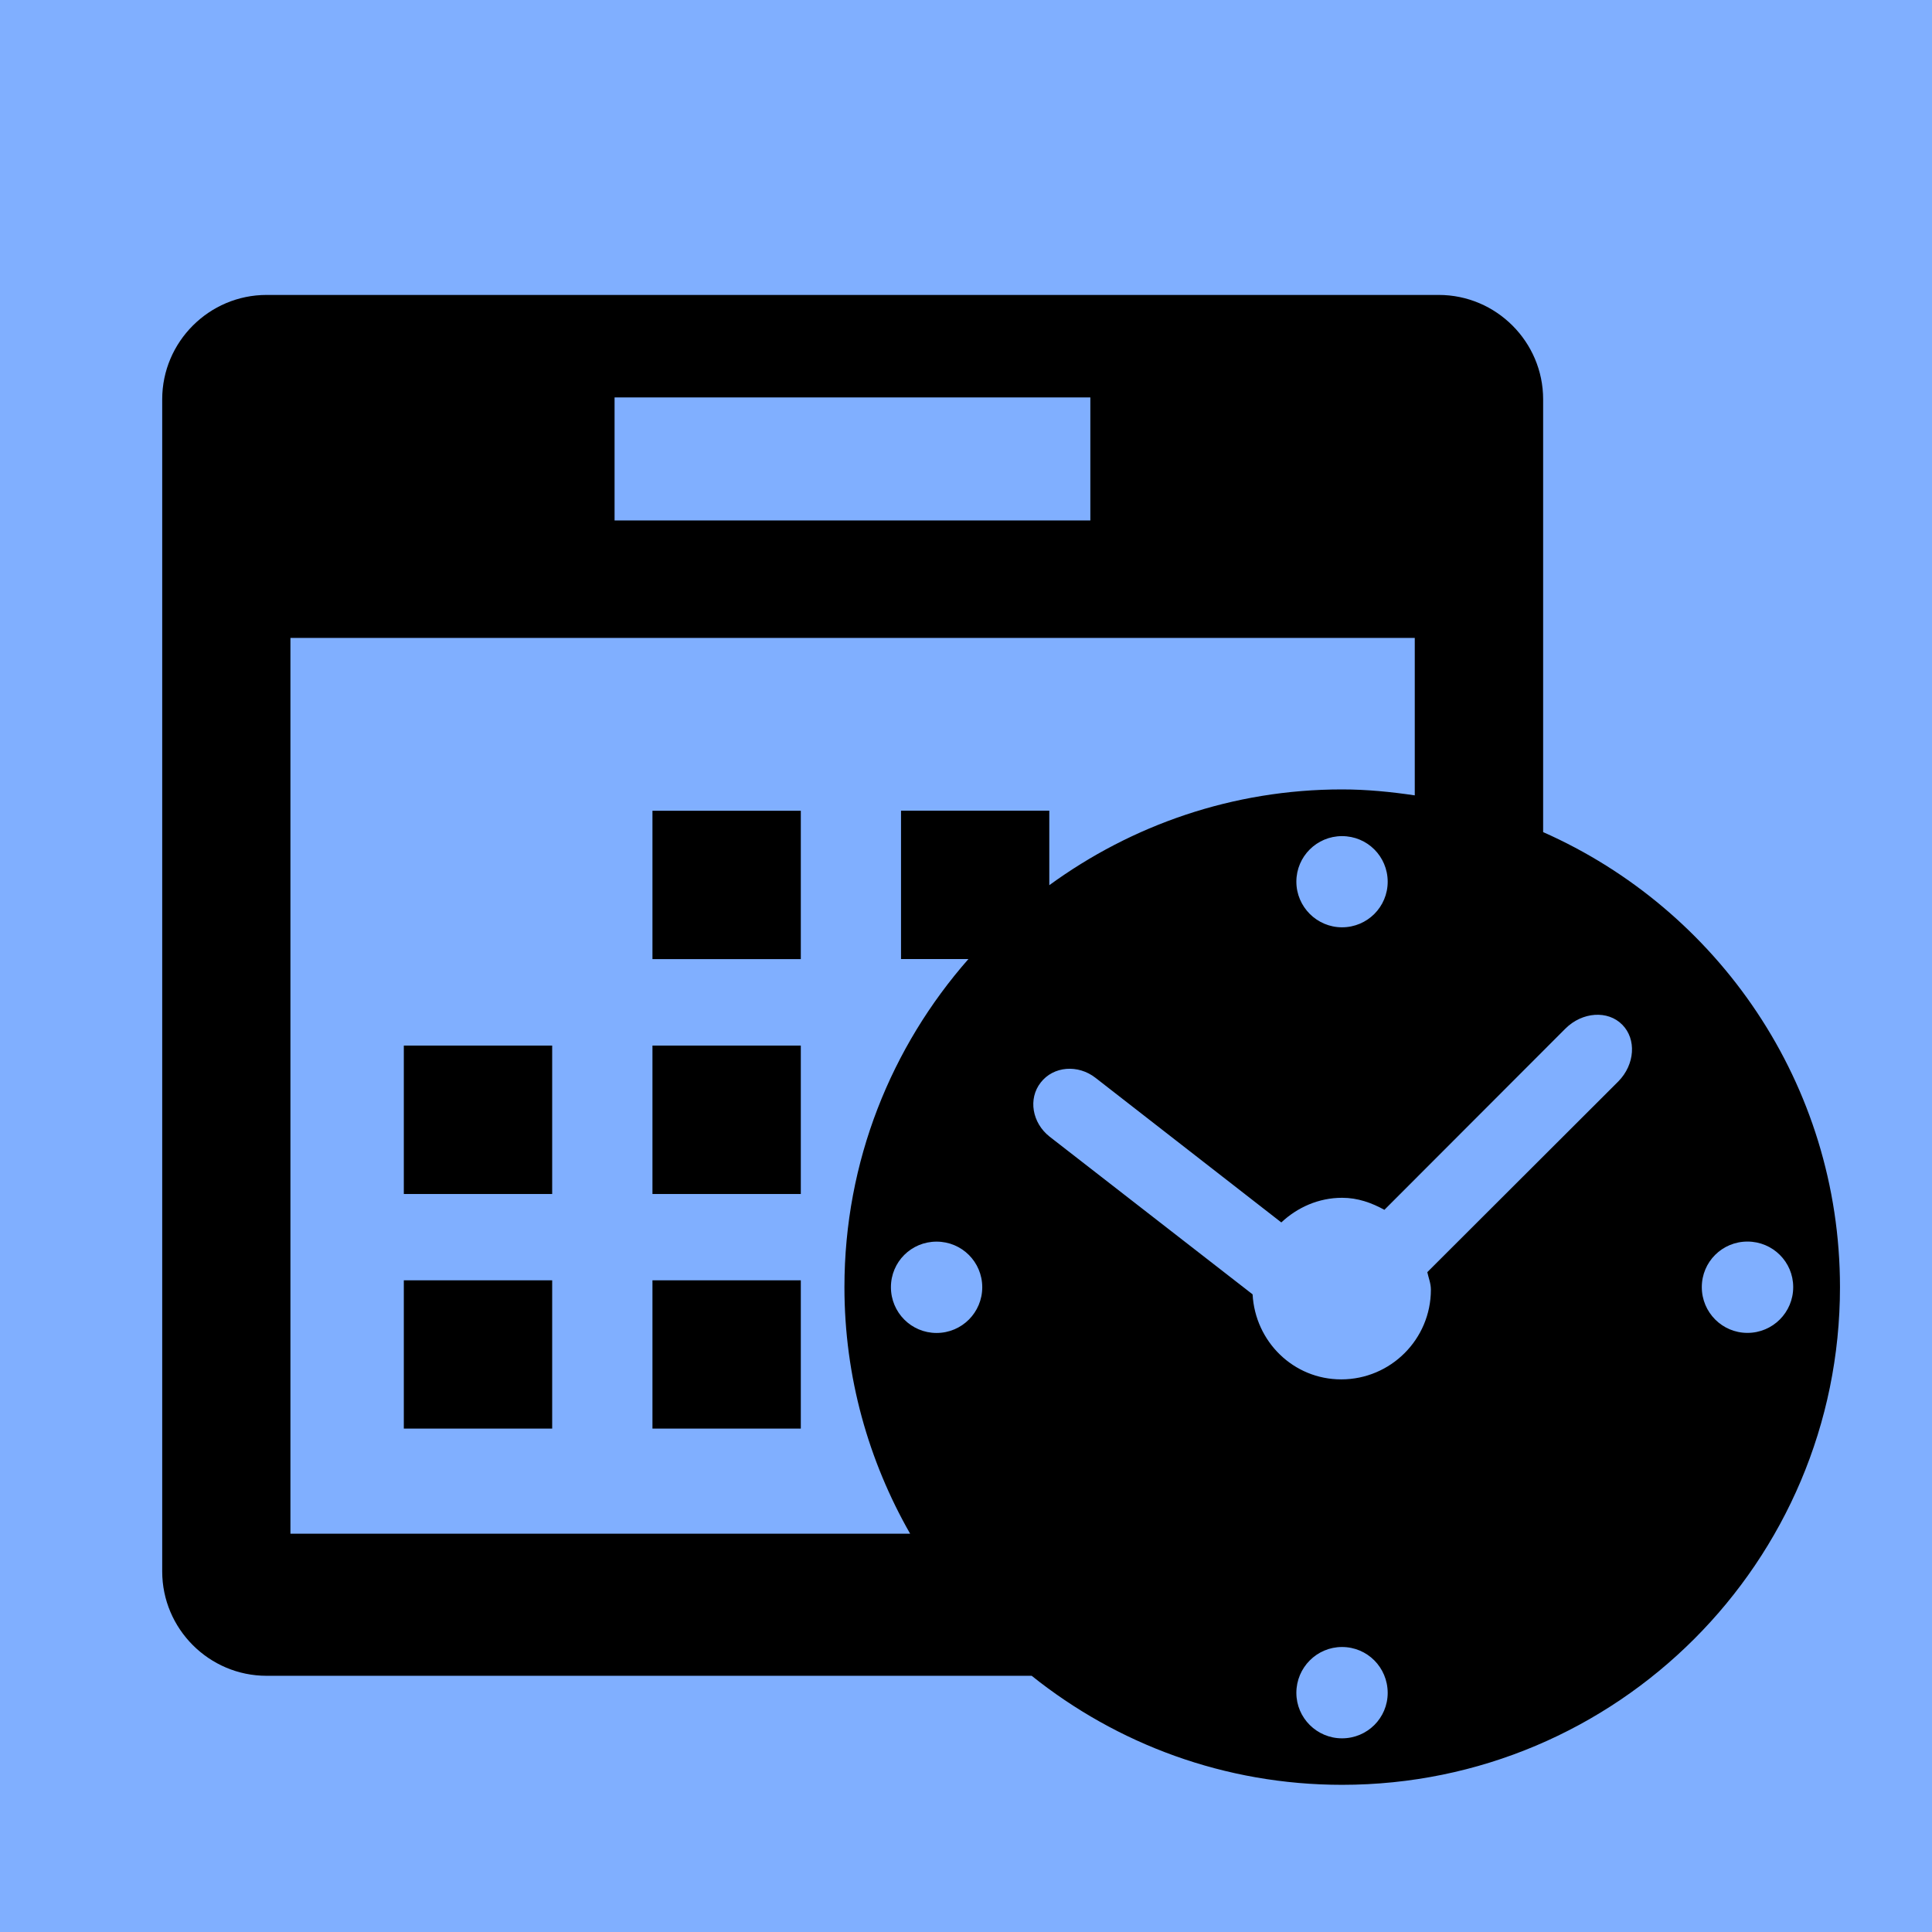
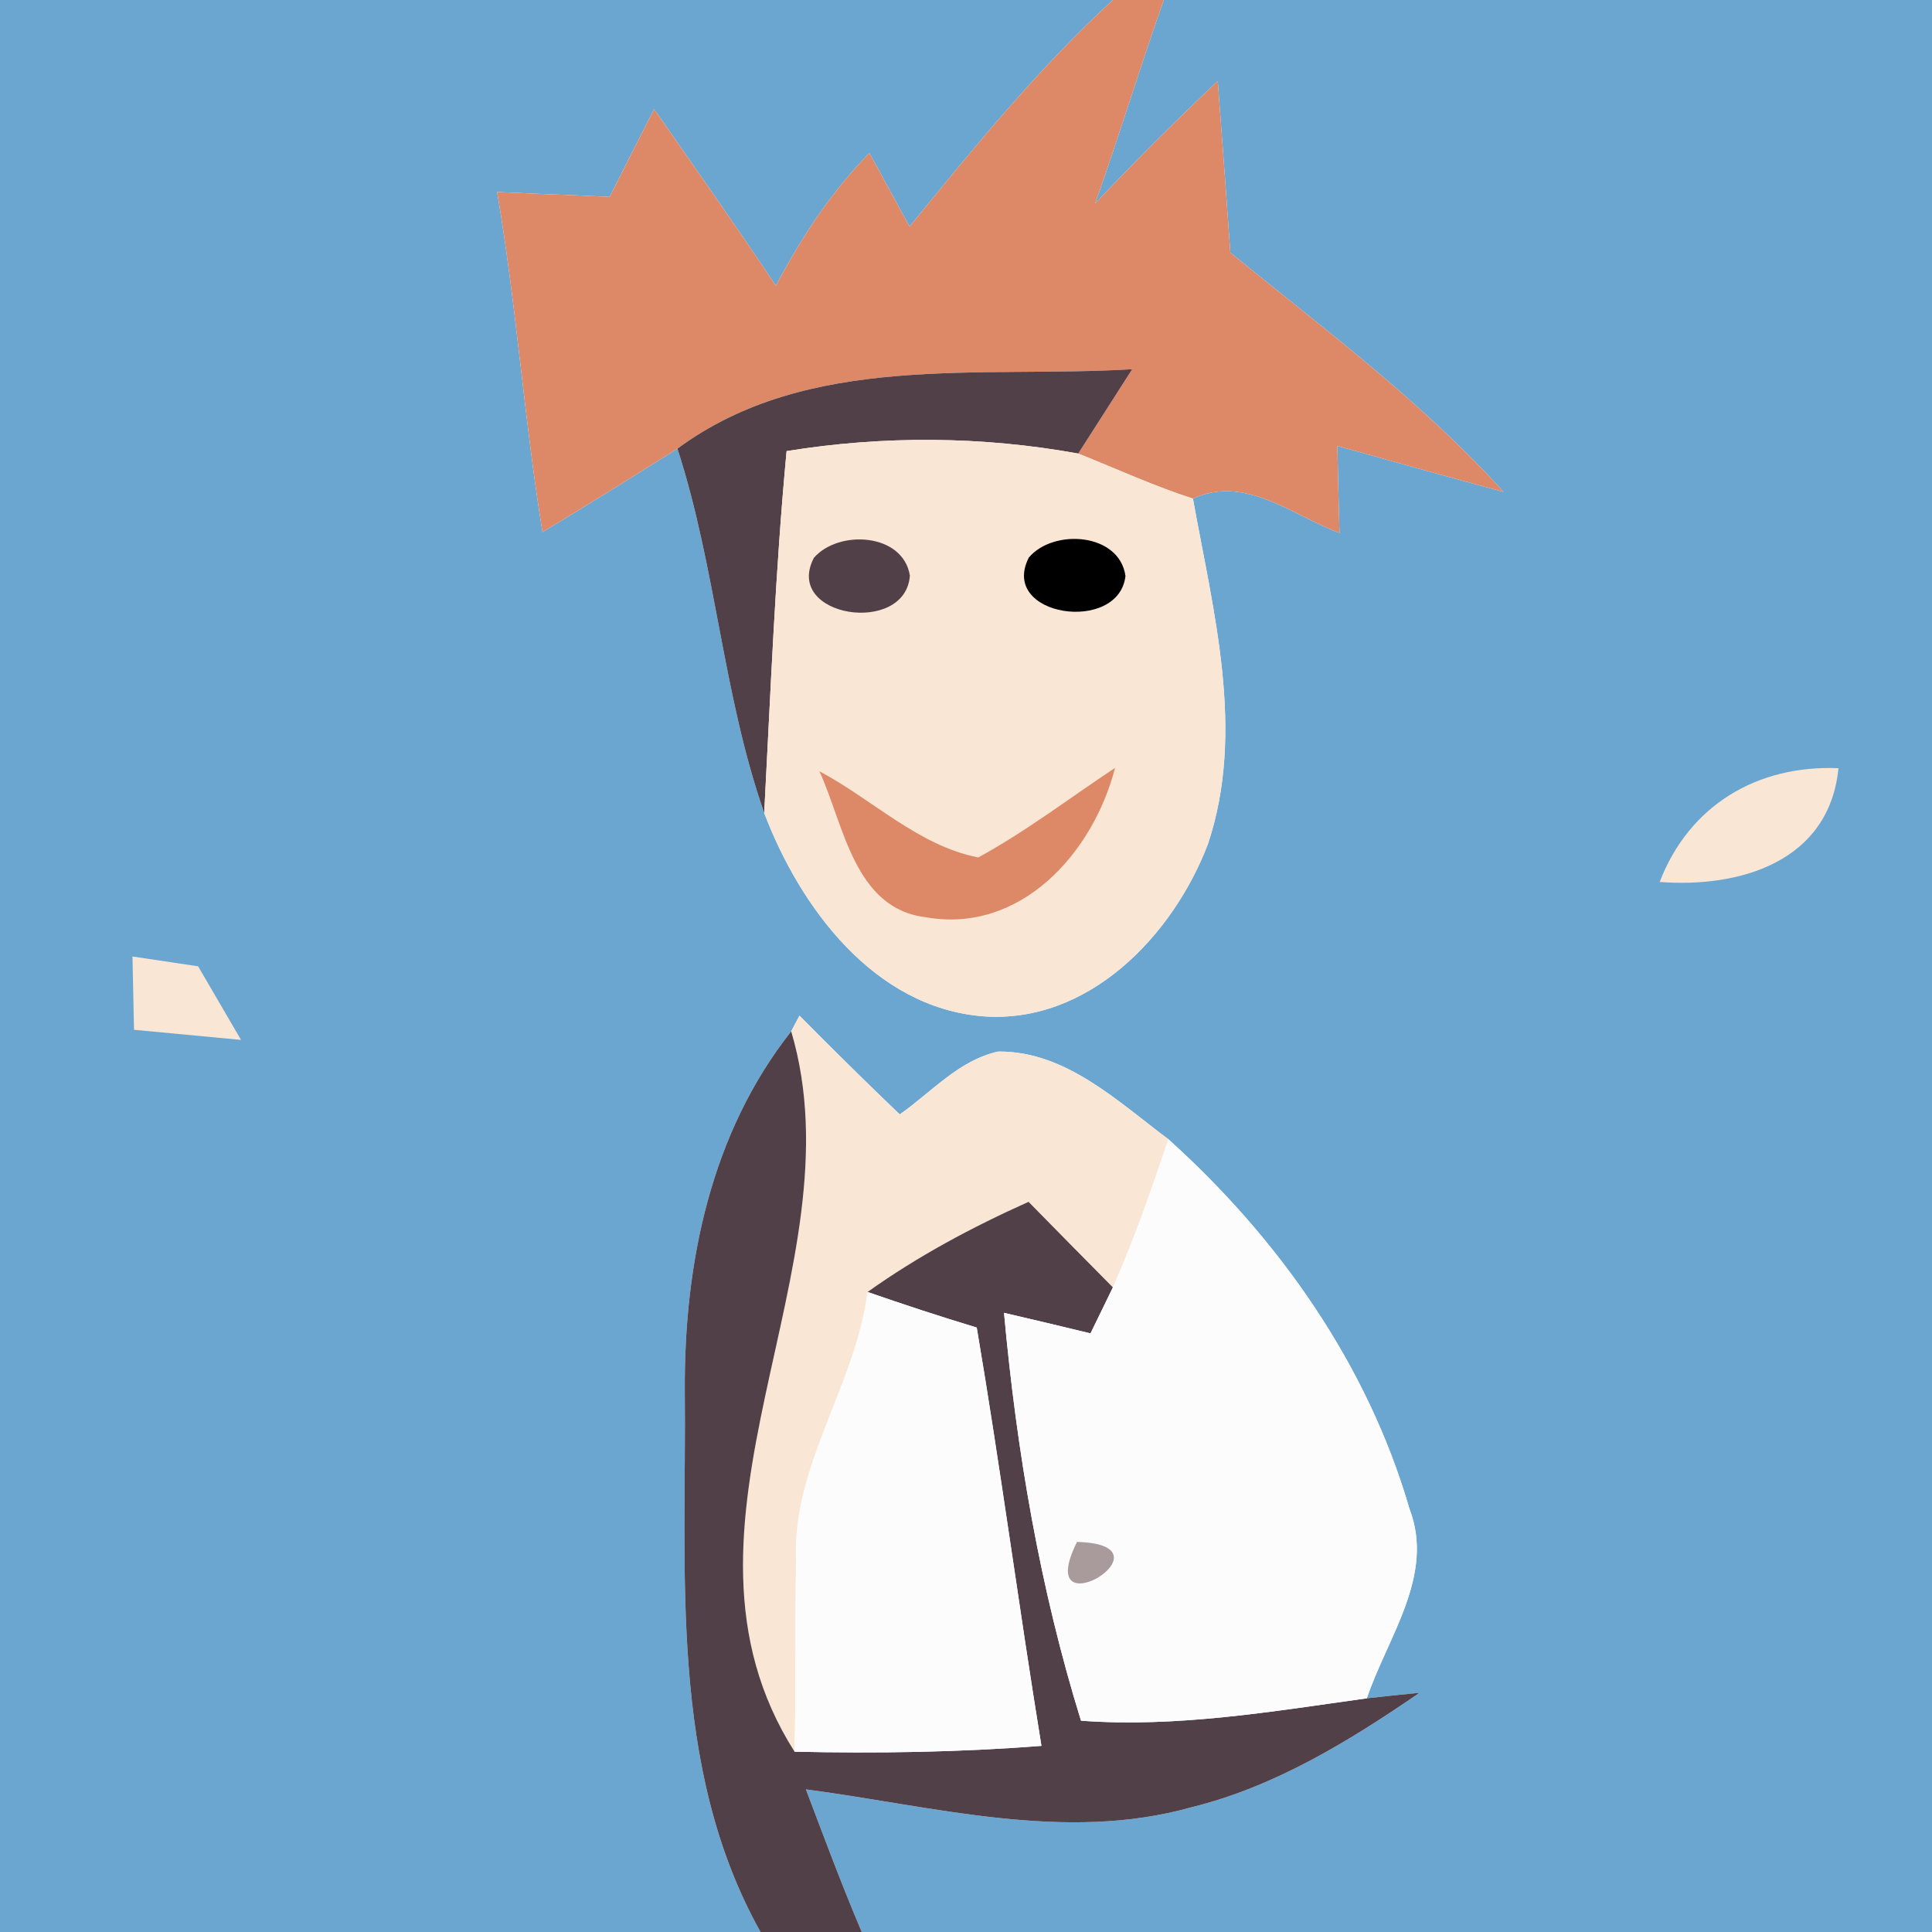
- <svg xmlns="http://www.w3.org/2000/svg" version="1.1" id="Capa_1" x="0px" y="0px" width="26.971" height="26.971" viewBox="0 0 26.971 26.971" enable-background="new 0 0 23.421 20.801" xml:space="preserve">
-   <defs id="defs19" />
-   <rect style="fill:#80afff;fill-opacity:1;stroke:none" id="rect3000" width="26.971" height="26.971" x="4.4408921e-16" y="-8.4711269e-07" />
-   <g id="g3" transform="translate(2.26442,4.117356)" style="fill:#000000;fill-opacity:1">
-     <rect x="3.373" y="10.479" width="2.071" height="2.072" id="rect5" style="fill:#000000;fill-opacity:1" />
-     <rect x="3.373" y="13.756" width="2.071" height="2.07" id="rect7" style="fill:#000000;fill-opacity:1" />
-     <rect x="6.844" y="7.201" width="2.071" height="2.071" id="rect9" style="fill:#000000;fill-opacity:1" />
-     <rect x="6.844" y="10.479" width="2.071" height="2.072" id="rect11" style="fill:#000000;fill-opacity:1" />
-     <rect x="6.844" y="13.756" width="2.071" height="2.07" id="rect13" style="fill:#000000;fill-opacity:1" />
-     <path d="M 19.278,7.499 V 1.457 C 19.278,0.655 18.623,0 17.821,0 H 1.457 C 0.655,0 0,0.655 0,1.457 V 17.82 c 0,0.802 0.655,1.457 1.457,1.457 h 10.681 c 1.188,0.951 2.693,1.522 4.333,1.522 3.838,0 6.951,-3.11 6.951,-6.948 C 23.421,11.014 21.716,8.578 19.278,7.499 z M 6.315,1.431 h 6.642 V 3.148 H 6.315 V 1.431 z M 1.79,4.788 H 17.486 V 6.986 C 17.154,6.937 16.816,6.903 16.47,6.903 c -1.529,0 -2.938,0.5 -4.086,1.337 V 7.2 h -2.07 v 2.071 h 0.941 c -1.075,1.223 -1.731,2.823 -1.731,4.58 0,1.254 0.337,2.427 0.917,3.442 H 1.79 V 4.788 z m 14.043,3.403 c 0,-0.353 0.287,-0.636 0.637,-0.636 0.354,0 0.637,0.283 0.638,0.636 0,0.352 -0.284,0.637 -0.638,0.637 -0.349,0 -0.637,-0.285 -0.637,-0.637 z m -4.385,5.661 c 0,0.353 -0.284,0.639 -0.638,0.639 -0.353,0 -0.637,-0.286 -0.637,-0.639 0,-0.353 0.284,-0.636 0.637,-0.636 0.353,0 0.637,0.283 0.638,0.636 z m 5.022,6.298 c -0.35,0 -0.637,-0.284 -0.637,-0.635 0,-0.354 0.287,-0.64 0.637,-0.64 0.354,0 0.637,0.285 0.638,0.64 0,0.351 -0.284,0.635 -0.638,0.635 z m 3.858,-9.171 -2.667,2.663 c 0.018,0.082 0.05,0.158 0.05,0.245 0,0.691 -0.561,1.252 -1.252,1.252 -0.667,0 -1.201,-0.527 -1.237,-1.187 l -2.833,-2.201 c -0.245,-0.192 -0.303,-0.53 -0.125,-0.756 0.177,-0.229 0.521,-0.257 0.766,-0.065 l 2.593,2.018 c 0.224,-0.21 0.52,-0.344 0.849,-0.344 0.218,0 0.412,0.07 0.59,0.168 l 2.527,-2.53 c 0.236,-0.235 0.593,-0.258 0.793,-0.055 0.201,0.202 0.178,0.556 -0.054,0.792 z m 1.802,3.511 c -0.352,0 -0.637,-0.286 -0.637,-0.639 0,-0.353 0.285,-0.636 0.637,-0.636 0.353,0 0.639,0.283 0.639,0.636 0,0.353 -0.285,0.639 -0.639,0.639 z" id="path15" style="fill:#000000;fill-opacity:1" />
-   </g>
+ <svg xmlns="http://www.w3.org/2000/svg" width="63pt" height="63pt" viewBox="0 0 63 63" version="1.1">
+   <path fill="#6ba6d1" d=" M 0.00 0.00 L 36.29 0.00 C 33.85 2.24 31.75 4.82 29.66 7.39 C 29.33 6.79 28.68 5.59 28.35 4.99 C 27.10 6.26 26.13 7.75 25.30 9.32 C 24.01 7.38 22.66 5.47 21.33 3.56 C 20.84 4.51 20.36 5.47 19.88 6.42 C 18.65 6.36 17.43 6.32 16.21 6.26 C 16.84 9.94 17.09 13.67 17.69 17.35 C 19.17 16.46 20.63 15.55 22.09 14.63 C 23.35 18.51 23.57 22.65 24.92 26.51 C 26.09 29.59 28.50 32.85 32.05 33.14 C 35.49 33.40 38.25 30.51 39.39 27.52 C 40.62 23.84 39.56 19.94 38.90 16.26 C 40.59 15.47 42.15 16.81 43.68 17.38 C 43.65 16.43 43.63 15.48 43.61 14.54 C 45.42 15.05 47.22 15.55 49.03 16.04 C 46.37 13.10 43.18 10.73 40.12 8.24 C 39.99 6.37 39.85 4.51 39.71 2.64 C 38.34 3.94 37.00 5.27 35.71 6.64 C 36.49 4.44 37.17 2.20 37.95 0.00 L 63.00 0.00 L 63.00 63.00 L 28.10 63.00 C 27.45 61.47 26.87 59.91 26.28 58.35 C 30.43 58.89 34.71 60.10 38.86 58.93 C 41.58 58.26 44.00 56.77 46.29 55.20 C 45.86 55.24 45.00 55.33 44.57 55.38 C 45.24 53.39 46.80 51.37 45.96 49.20 C 44.60 44.51 41.70 40.39 38.10 37.15 C 36.45 35.92 34.75 34.27 32.55 34.29 C 31.27 34.57 30.37 35.62 29.34 36.34 C 28.23 35.28 27.15 34.21 26.07 33.12 L 25.80 33.63 C 23.18 36.95 22.31 41.18 22.33 45.33 C 22.39 51.26 21.79 57.62 24.80 63.00 L 0.00 63.00 L 0.00 0.00 Z" />
+   <path fill="#dd8967" d=" M 36.29 0.00 L 37.95 0.00 C 37.17 2.20 36.49 4.44 35.71 6.64 C 37.00 5.27 38.34 3.94 39.71 2.64 C 39.85 4.51 39.99 6.37 40.12 8.24 C 43.18 10.73 46.37 13.10 49.03 16.04 C 47.22 15.55 45.42 15.05 43.61 14.54 C 43.63 15.48 43.65 16.43 43.68 17.38 C 42.15 16.81 40.59 15.47 38.90 16.26 C 37.63 15.85 36.41 15.29 35.16 14.79 C 35.75 13.87 36.33 12.96 36.92 12.04 C 31.94 12.34 26.37 11.47 22.09 14.63 C 20.63 15.55 19.17 16.46 17.69 17.35 C 17.09 13.67 16.84 9.94 16.21 6.26 C 17.43 6.32 18.65 6.36 19.88 6.42 C 20.36 5.47 20.84 4.51 21.33 3.56 C 22.66 5.47 24.01 7.38 25.30 9.32 C 26.13 7.75 27.10 6.26 28.35 4.99 C 28.68 5.59 29.33 6.79 29.66 7.39 C 31.75 4.82 33.85 2.24 36.29 0.00 Z" />
+   <path fill="#524048" d=" M 22.09 14.63 C 26.37 11.47 31.94 12.34 36.92 12.04 C 36.33 12.96 35.75 13.87 35.16 14.79 C 32.02 14.22 28.80 14.20 25.65 14.71 C 25.28 18.63 25.13 22.57 24.92 26.51 C 23.57 22.65 23.35 18.51 22.09 14.63 Z" />
+   <path fill="#fae6d5" d=" M 25.65 14.71 C 28.80 14.20 32.02 14.22 35.16 14.79 C 36.41 15.29 37.63 15.85 38.90 16.26 C 39.56 19.94 40.62 23.84 39.39 27.52 C 38.25 30.51 35.49 33.40 32.05 33.14 C 28.50 32.85 26.09 29.59 24.92 26.51 C 25.13 22.57 25.28 18.63 25.65 14.71 Z" />
+   <path fill="#524048" d=" M 26.54 18.19 C 27.35 17.26 29.45 17.38 29.67 18.77 C 29.53 20.74 25.53 20.13 26.54 18.19 Z" />
+   <path fill="#000000" d=" M 33.55 18.18 C 34.35 17.23 36.50 17.37 36.70 18.78 C 36.49 20.68 32.56 20.11 33.55 18.18 Z" />
+   <path fill="#dd8967" d=" M 26.72 25.15 C 28.44 26.06 29.95 27.58 31.90 27.96 C 33.46 27.11 34.88 26.02 36.36 25.04 C 35.65 27.80 33.29 30.46 30.19 29.91 C 27.85 29.63 27.52 26.89 26.72 25.15 Z" />
+   <path fill="#fae6d5" d=" M 54.12 28.76 C 55.08 26.26 57.30 24.94 59.95 25.05 C 59.65 28.09 56.75 28.96 54.12 28.76 Z" />
+   <path fill="#fae6d5" d=" M 4.32 31.19 C 4.85 31.27 5.93 31.43 6.46 31.51 C 6.93 32.31 7.39 33.11 7.86 33.91 C 6.69 33.80 5.53 33.69 4.37 33.58 C 4.36 32.99 4.33 31.79 4.32 31.19 Z" />
+   <path fill="#fae6d5" d=" M 26.07 33.12 C 27.15 34.21 28.23 35.28 29.34 36.34 C 30.37 35.62 31.27 34.57 32.55 34.29 C 34.75 34.27 36.45 35.92 38.10 37.15 C 37.55 38.78 36.99 40.41 36.29 41.98 C 35.37 41.05 34.45 40.12 33.54 39.19 C 31.71 40.01 29.93 40.96 28.29 42.13 C 27.90 45.19 25.82 47.79 25.96 50.91 C 25.92 52.98 25.96 55.05 25.91 57.12 C 21.21 49.73 28.10 41.38 25.80 33.63 L 26.07 33.12 Z" />
+   <path fill="#524048" d=" M 22.33 45.33 C 22.31 41.18 23.18 36.95 25.80 33.63 C 28.10 41.38 21.21 49.73 25.91 57.12 C 28.60 57.18 31.28 57.14 33.96 56.93 C 33.22 52.39 32.62 47.83 31.85 43.29 C 30.66 42.93 29.47 42.54 28.29 42.13 C 29.93 40.96 31.71 40.01 33.54 39.19 C 34.45 40.12 35.37 41.05 36.29 41.98 C 36.11 42.36 35.74 43.10 35.56 43.48 C 34.62 43.25 33.68 43.03 32.74 42.81 C 33.15 47.31 33.91 51.79 35.25 56.11 C 38.38 56.34 41.48 55.81 44.57 55.38 C 45.00 55.33 45.86 55.24 46.29 55.20 C 44.00 56.77 41.58 58.26 38.86 58.93 C 34.71 60.10 30.43 58.89 26.28 58.35 C 26.87 59.91 27.45 61.47 28.10 63.00 L 24.80 63.00 C 21.79 57.62 22.39 51.26 22.33 45.33 Z" />
+   <path fill="#fcfcfd" d=" M 38.10 37.15 C 41.70 40.39 44.60 44.51 45.96 49.20 C 46.80 51.37 45.24 53.39 44.57 55.38 C 41.48 55.81 38.38 56.34 35.25 56.11 C 33.91 51.79 33.15 47.31 32.74 42.81 C 33.68 43.03 34.62 43.25 35.56 43.48 C 35.74 43.10 36.11 42.36 36.29 41.98 C 36.99 40.41 37.55 38.78 38.10 37.15 Z" />
+   <path fill="#000000" d=" M 28.15 40.21 C 28.68 40.74 28.68 40.74 28.15 40.21 Z" />
+   <path fill="#fcfcfd" d=" M 25.96 50.91 C 25.82 47.79 27.90 45.19 28.29 42.13 C 29.47 42.54 30.66 42.93 31.85 43.29 C 32.62 47.83 33.22 52.39 33.96 56.93 C 31.28 57.14 28.60 57.18 25.91 57.12 C 25.96 55.05 25.92 52.98 25.96 50.91 Z" />
+   <path fill="#a99b9b" d=" M 35.12 50.28 C 38.46 50.37 33.62 53.28 35.12 50.28 Z" />
</svg>
